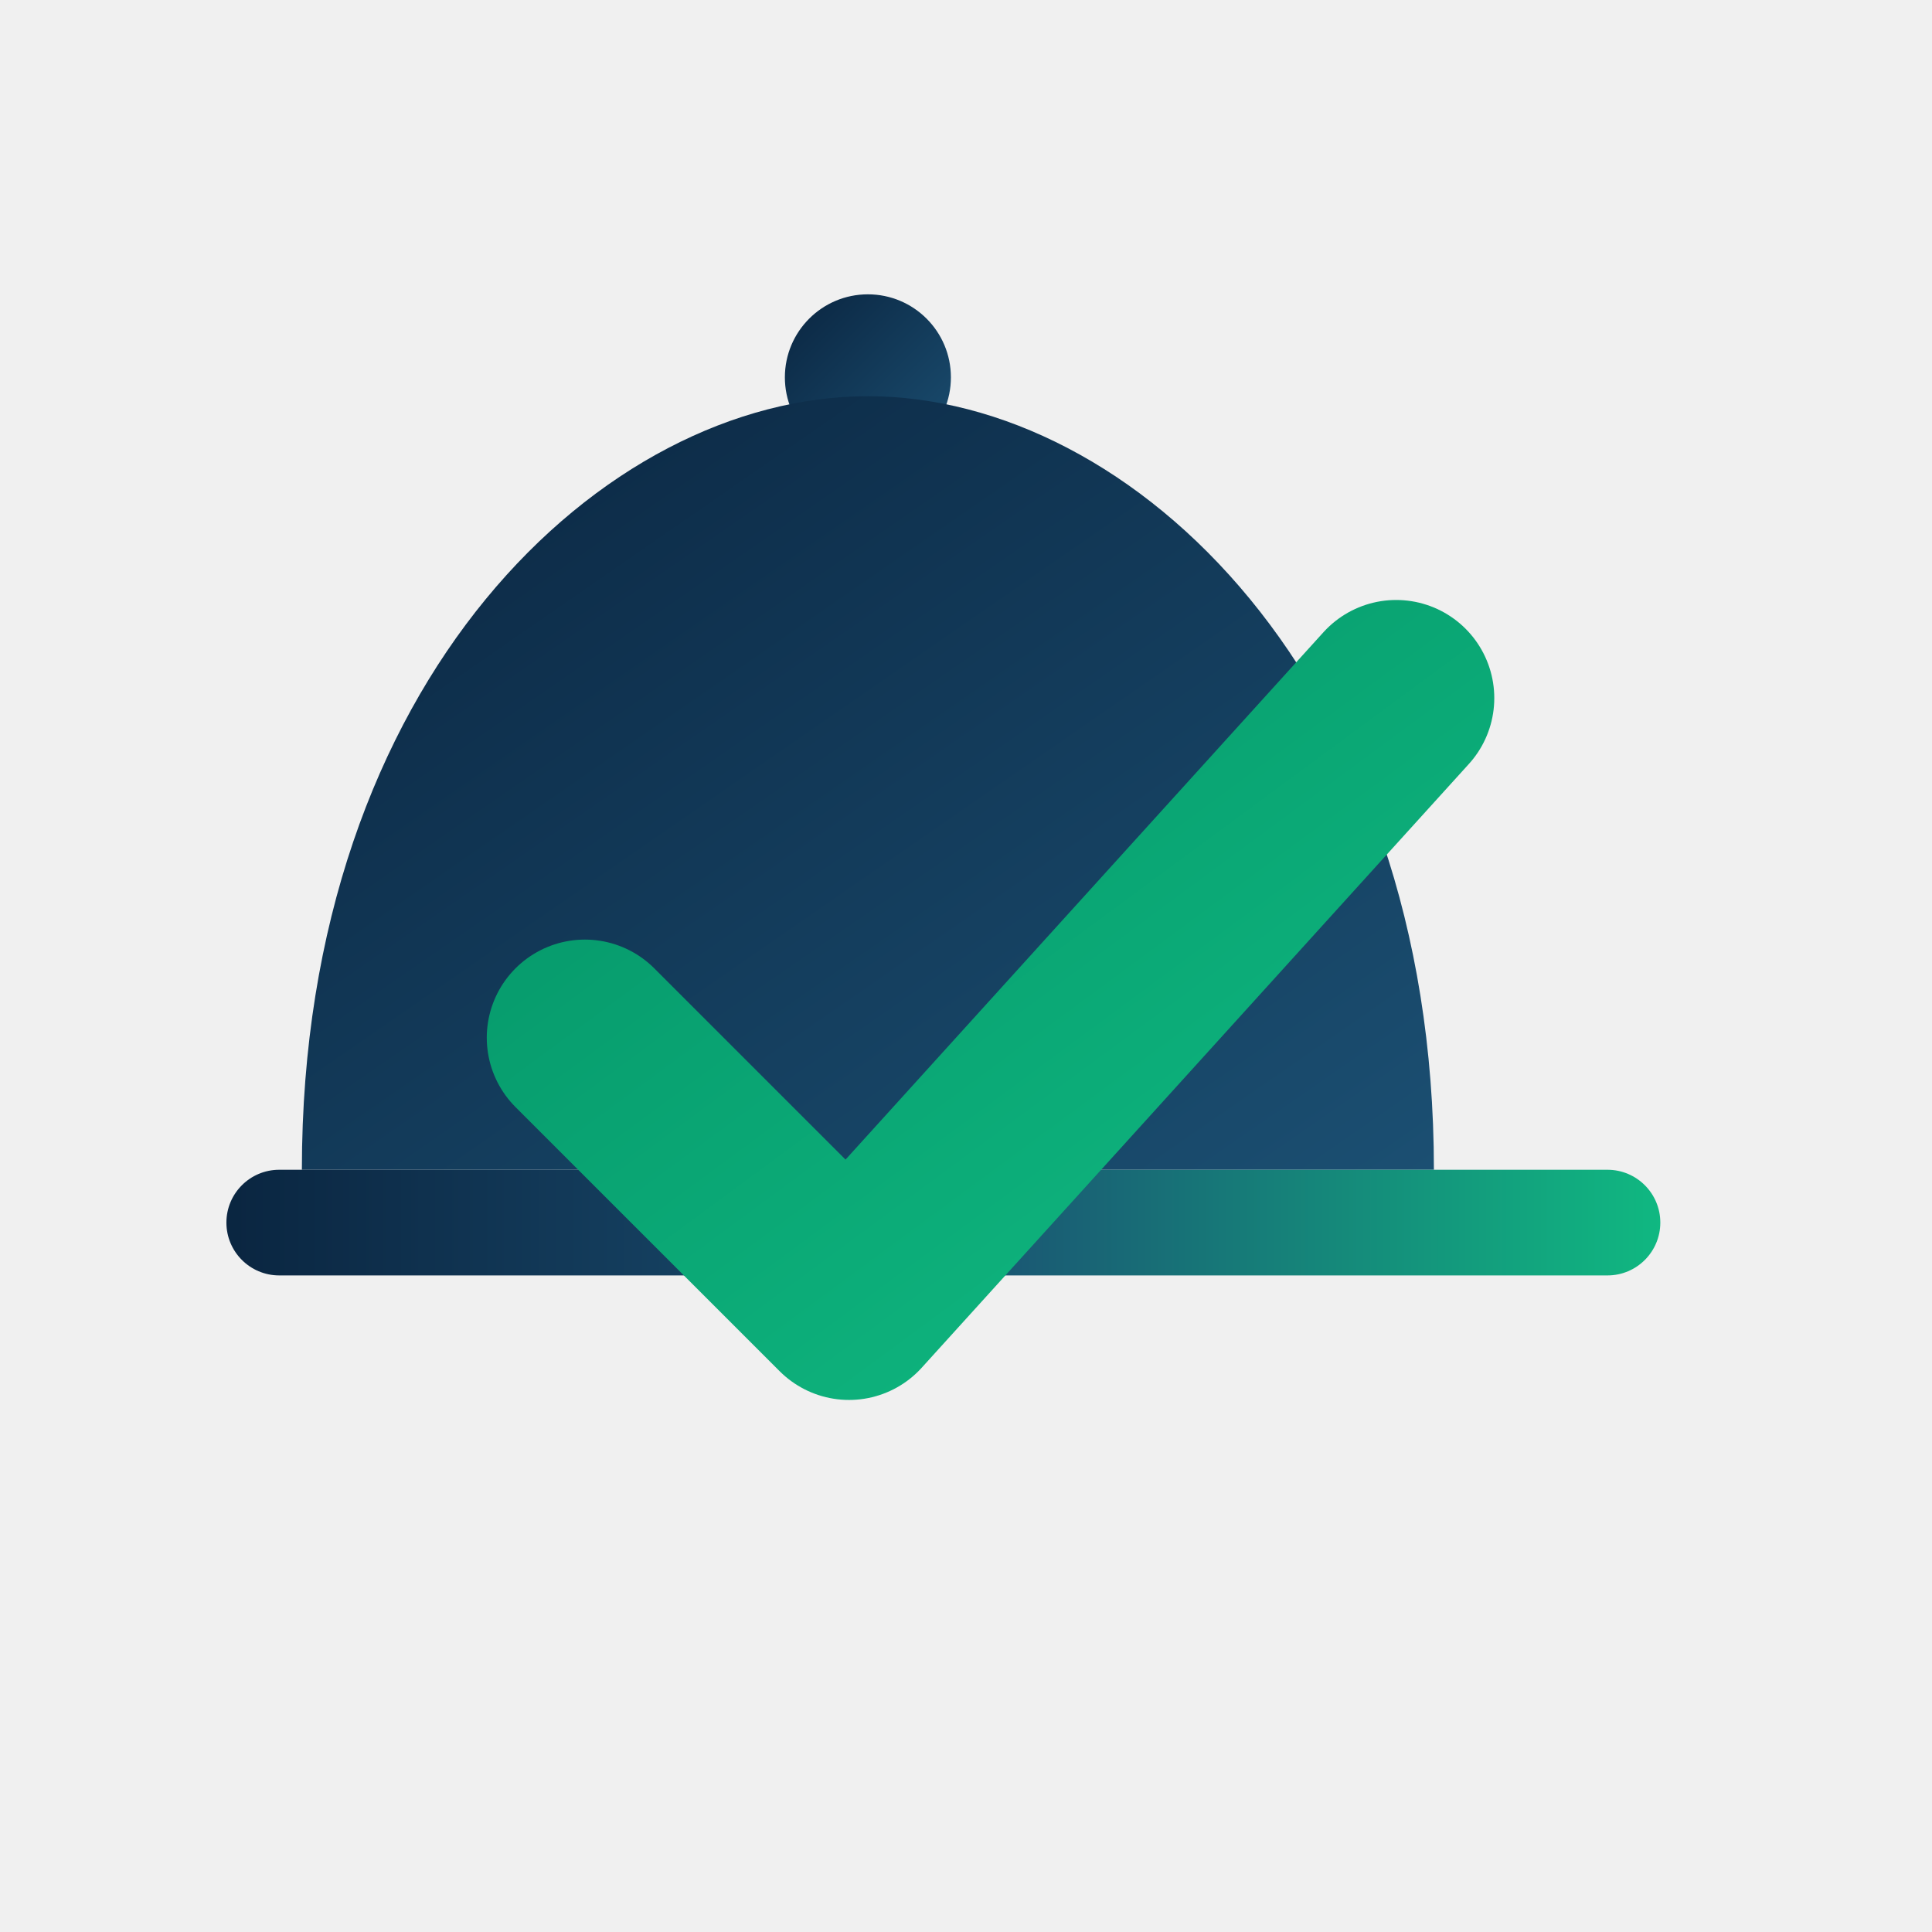
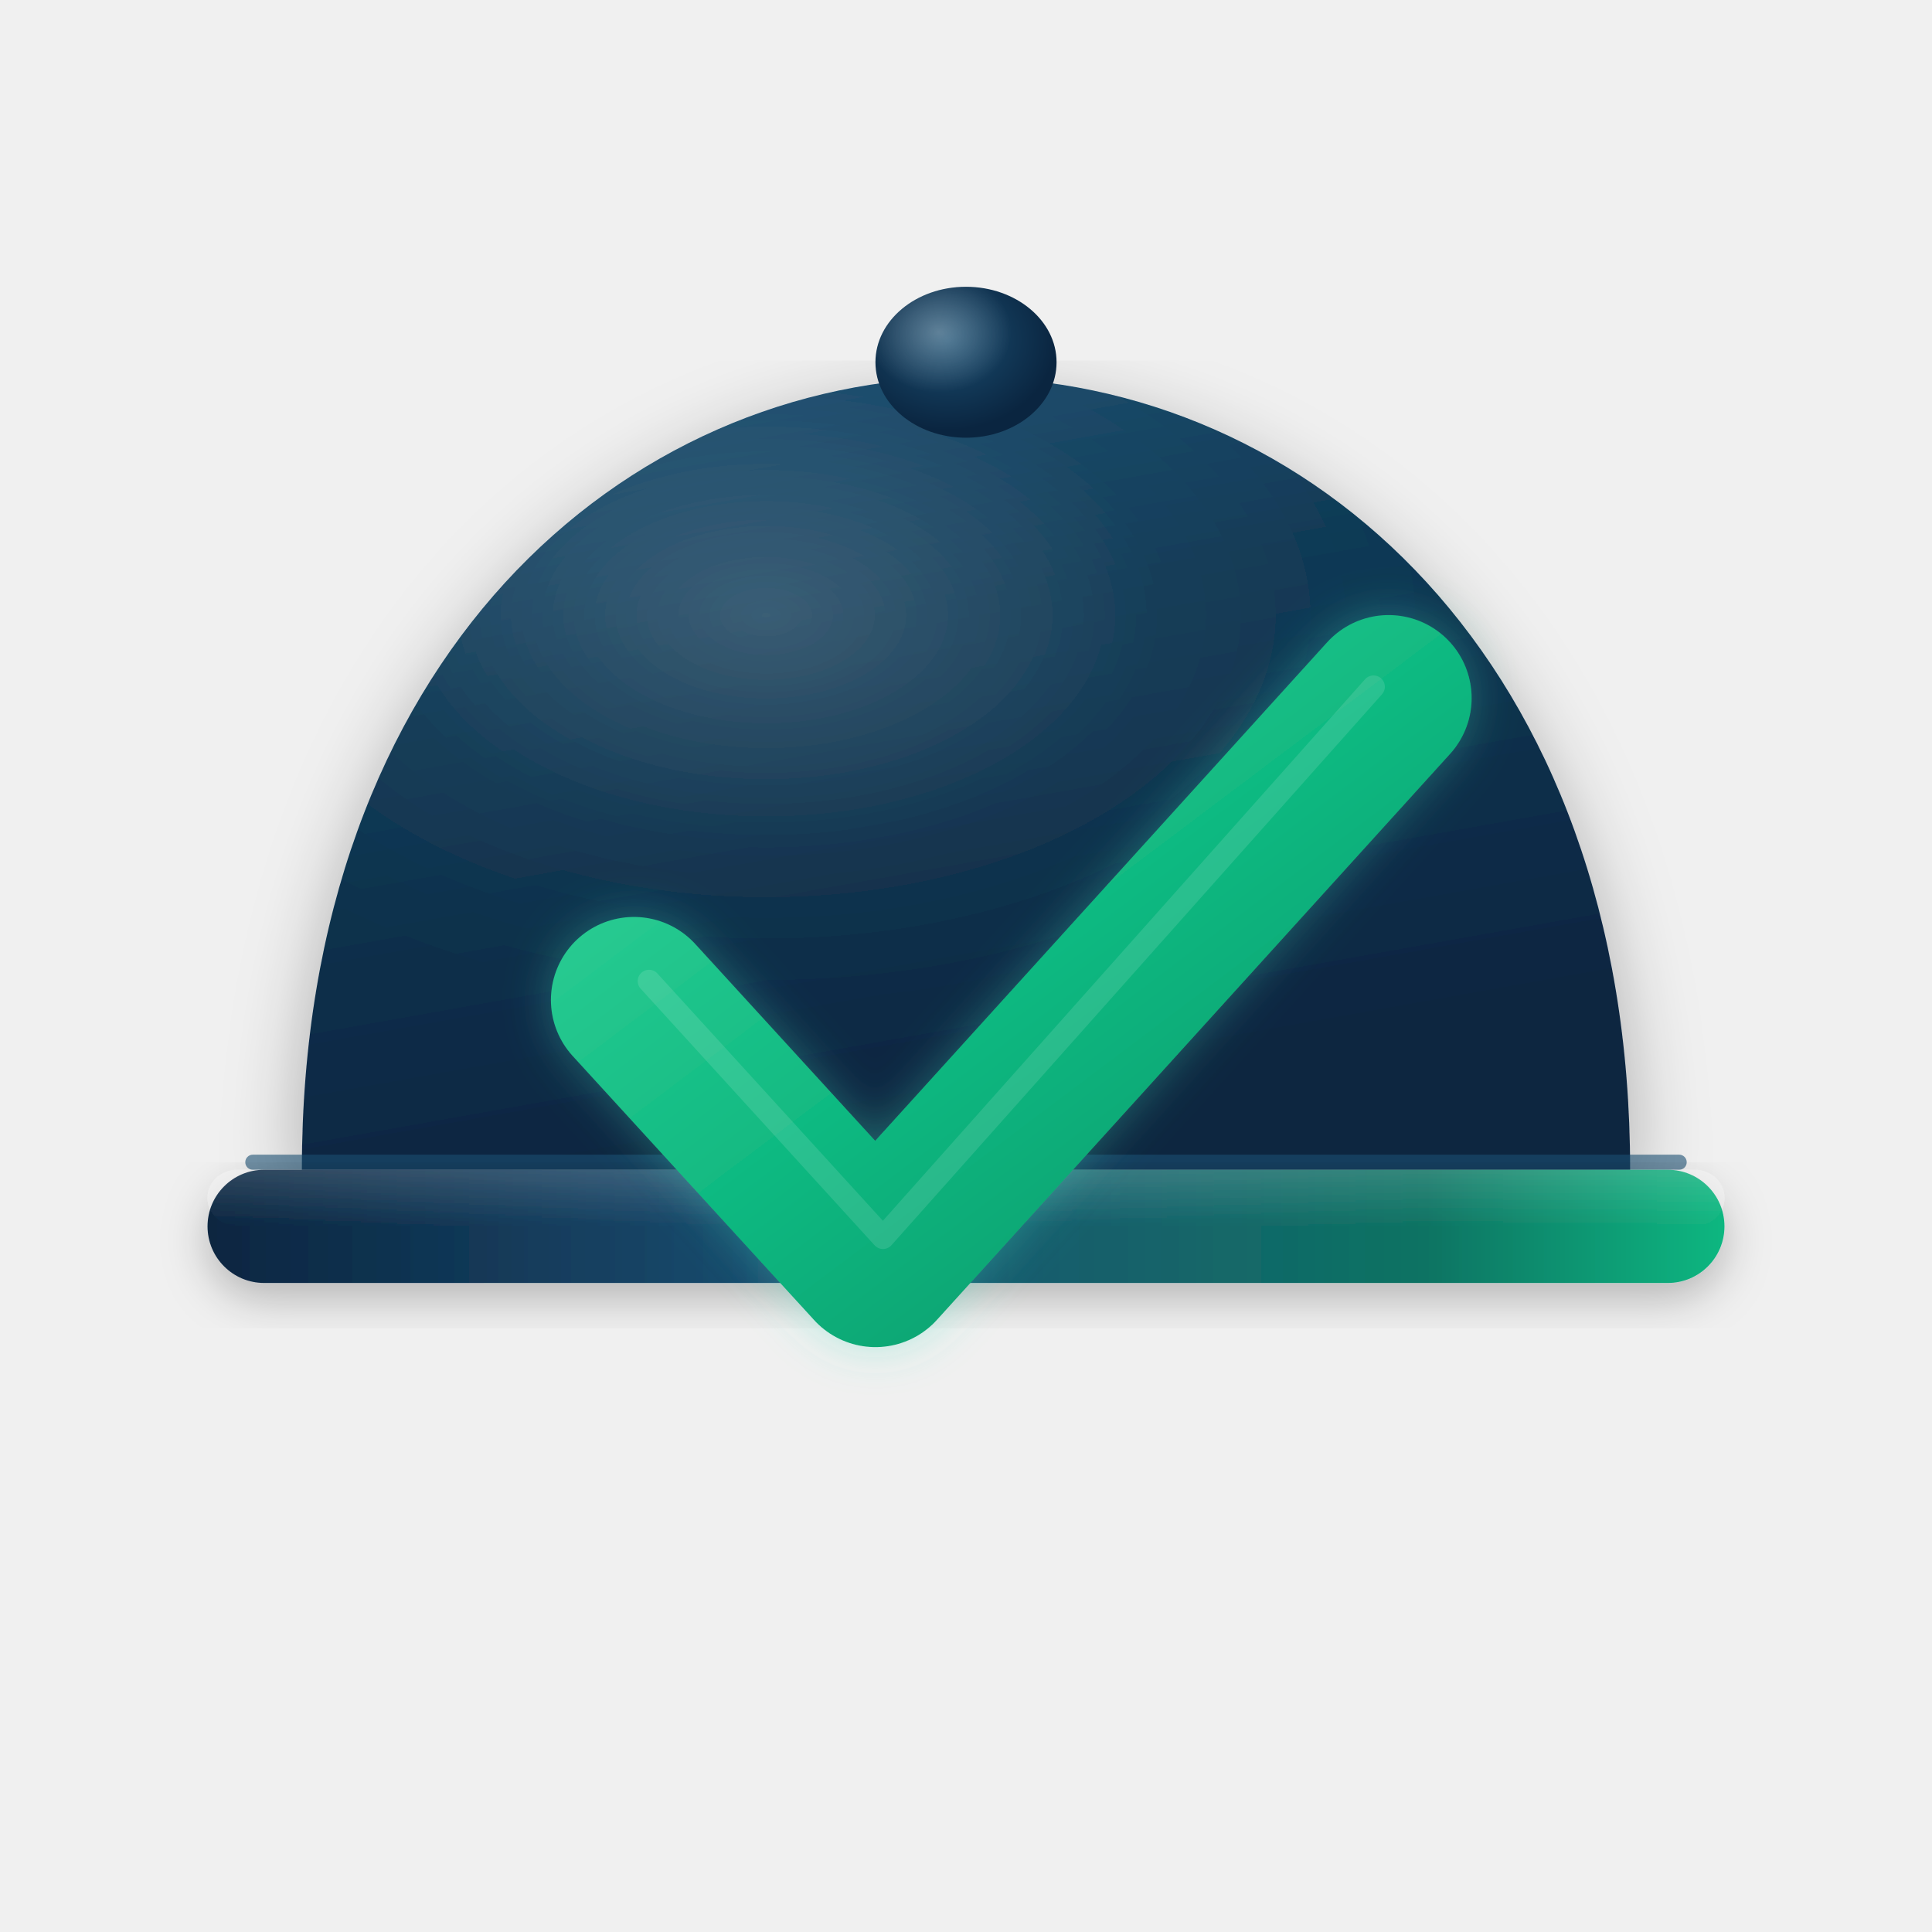
<svg xmlns="http://www.w3.org/2000/svg" viewBox="0 0 512 512">
  <defs>
-     <linearGradient id="dome" x1="0" y1="0" x2="1" y2="1">
+     <linearGradient id="dome" x1="0" y1="0" x2="0.3" y2="1">
+       <stop offset="0%" stop-color="#1B4F72" />
+       <stop offset="40%" stop-color="#0E3854" />
+       <stop offset="100%" stop-color="#0A2540" />
+     </linearGradient>
+     <radialGradient id="domeShine" cx="0.35" cy="0.3" r="0.5">
+       <stop offset="0%" stop-color="#FFFFFF" stop-opacity="0.18" />
+       <stop offset="60%" stop-color="#FFFFFF" stop-opacity="0.03" />
+       <stop offset="100%" stop-color="#FFFFFF" stop-opacity="0" />
+     </radialGradient>
+     <linearGradient id="check" x1="0" y1="0" x2="1" y2="1">
+       <stop offset="0%" stop-color="#34D399" />
+       <stop offset="50%" stop-color="#10B981" />
+       <stop offset="100%" stop-color="#059669" />
+     </linearGradient>
+     <filter id="checkGlow" x="-30%" y="-30%" width="160%" height="160%">
+       <feGaussianBlur in="SourceGraphic" stdDeviation="6" result="blur" />
+       <feColorMatrix in="blur" type="matrix" values="0 0 0 0 0.06  0 0 0 0 0.73  0 0 0 0 0.51  0 0 0 0.35 0" result="glow" />
+       <feMerge>
+         <feMergeNode in="glow" />
+         <feMergeNode in="SourceGraphic" />
+       </feMerge>
+     </filter>
+     <linearGradient id="plate" x1="0" y1="0" x2="1" y2="0">
      <stop offset="0%" stop-color="#0A2540" />
-       <stop offset="100%" stop-color="#1B4F72" />
-     </linearGradient>
-     <linearGradient id="check" x1="0" y1="0" x2="1" y2="1">
-       <stop offset="0%" stop-color="#059669" />
+       <stop offset="40%" stop-color="#1B4F72" />
+       <stop offset="80%" stop-color="#0E7363" />
      <stop offset="100%" stop-color="#10B981" />
    </linearGradient>
-     <linearGradient id="plate" x1="0" y1="0" x2="1" y2="0">
-       <stop offset="0%" stop-color="#0A2540" />
-       <stop offset="50%" stop-color="#1B4F72" />
-       <stop offset="100%" stop-color="#10B981" />
+     <linearGradient id="plateShine" x1="0" y1="0" x2="0" y2="1">
+       <stop offset="0%" stop-color="#FFFFFF" stop-opacity="0.15" />
+       <stop offset="100%" stop-color="#FFFFFF" stop-opacity="0" />
    </linearGradient>
+     <radialGradient id="knob" cx="0.4" cy="0.35" r="0.6">
+       <stop offset="0%" stop-color="#1B4F72" />
+       <stop offset="100%" stop-color="#0A2540" />
+     </radialGradient>
+     <radialGradient id="knobShine" cx="0.35" cy="0.3" r="0.4">
+       <stop offset="0%" stop-color="#FFFFFF" stop-opacity="0.3" />
+       <stop offset="100%" stop-color="#FFFFFF" stop-opacity="0" />
+     </radialGradient>
+     <filter id="domeShadow" x="-10%" y="-5%" width="120%" height="130%">
+       <feDropShadow dx="0" dy="6" stdDeviation="10" flood-color="#000000" flood-opacity="0.3" />
+     </filter>
+     <filter id="plateShadow" x="-5%" y="-20%" width="110%" height="160%">
+       <feDropShadow dx="0" dy="4" stdDeviation="6" flood-color="#000000" flood-opacity="0.25" />
+     </filter>
  </defs>
-   <circle cx="230" cy="100" r="22" fill="url(#dome)" />
-   <path d="M80 310 C80 180, 160 105, 230 105 C300 105, 380 180, 380 310 Z" fill="url(#dome)" />
-   <rect x="60" y="310" width="380" height="28" rx="14" fill="url(#plate)" />
-   <path d="M155 275 L225 345 L370 185" fill="none" stroke="url(#check)" stroke-width="52" stroke-linecap="round" stroke-linejoin="round" />
+   <g filter="url(#domeShadow)">
+     <path d="M80 310 C80 175, 165 100, 256 100 C347 100, 432 175, 432 310 Z" fill="url(#dome)" />
+     <path d="M80 310 C80 175, 165 100, 256 100 C347 100, 432 175, 432 310 Z" fill="url(#domeShine)" />
+   </g>
+   <ellipse cx="256" cy="96" rx="24" ry="20" fill="url(#knob)" />
+   <ellipse cx="256" cy="96" rx="24" ry="20" fill="url(#knobShine)" />
+   <rect x="65" y="306" width="382" height="4" rx="2" fill="#1B4F72" opacity="0.6" />
+   <g filter="url(#plateShadow)">
+     <rect x="55" y="310" width="402" height="30" rx="15" fill="url(#plate)" />
+     <rect x="55" y="310" width="402" height="15" rx="8" fill="url(#plateShine)" />
+   </g>
+   <path d="M168 265 L232 335 L368 185" fill="none" stroke="url(#check)" stroke-width="44" stroke-linecap="round" stroke-linejoin="round" filter="url(#checkGlow)" />
+   <path d="M172 260 L234 328 L364 182" fill="none" stroke="white" stroke-width="6" stroke-opacity="0.12" stroke-linecap="round" stroke-linejoin="round" />
</svg>
